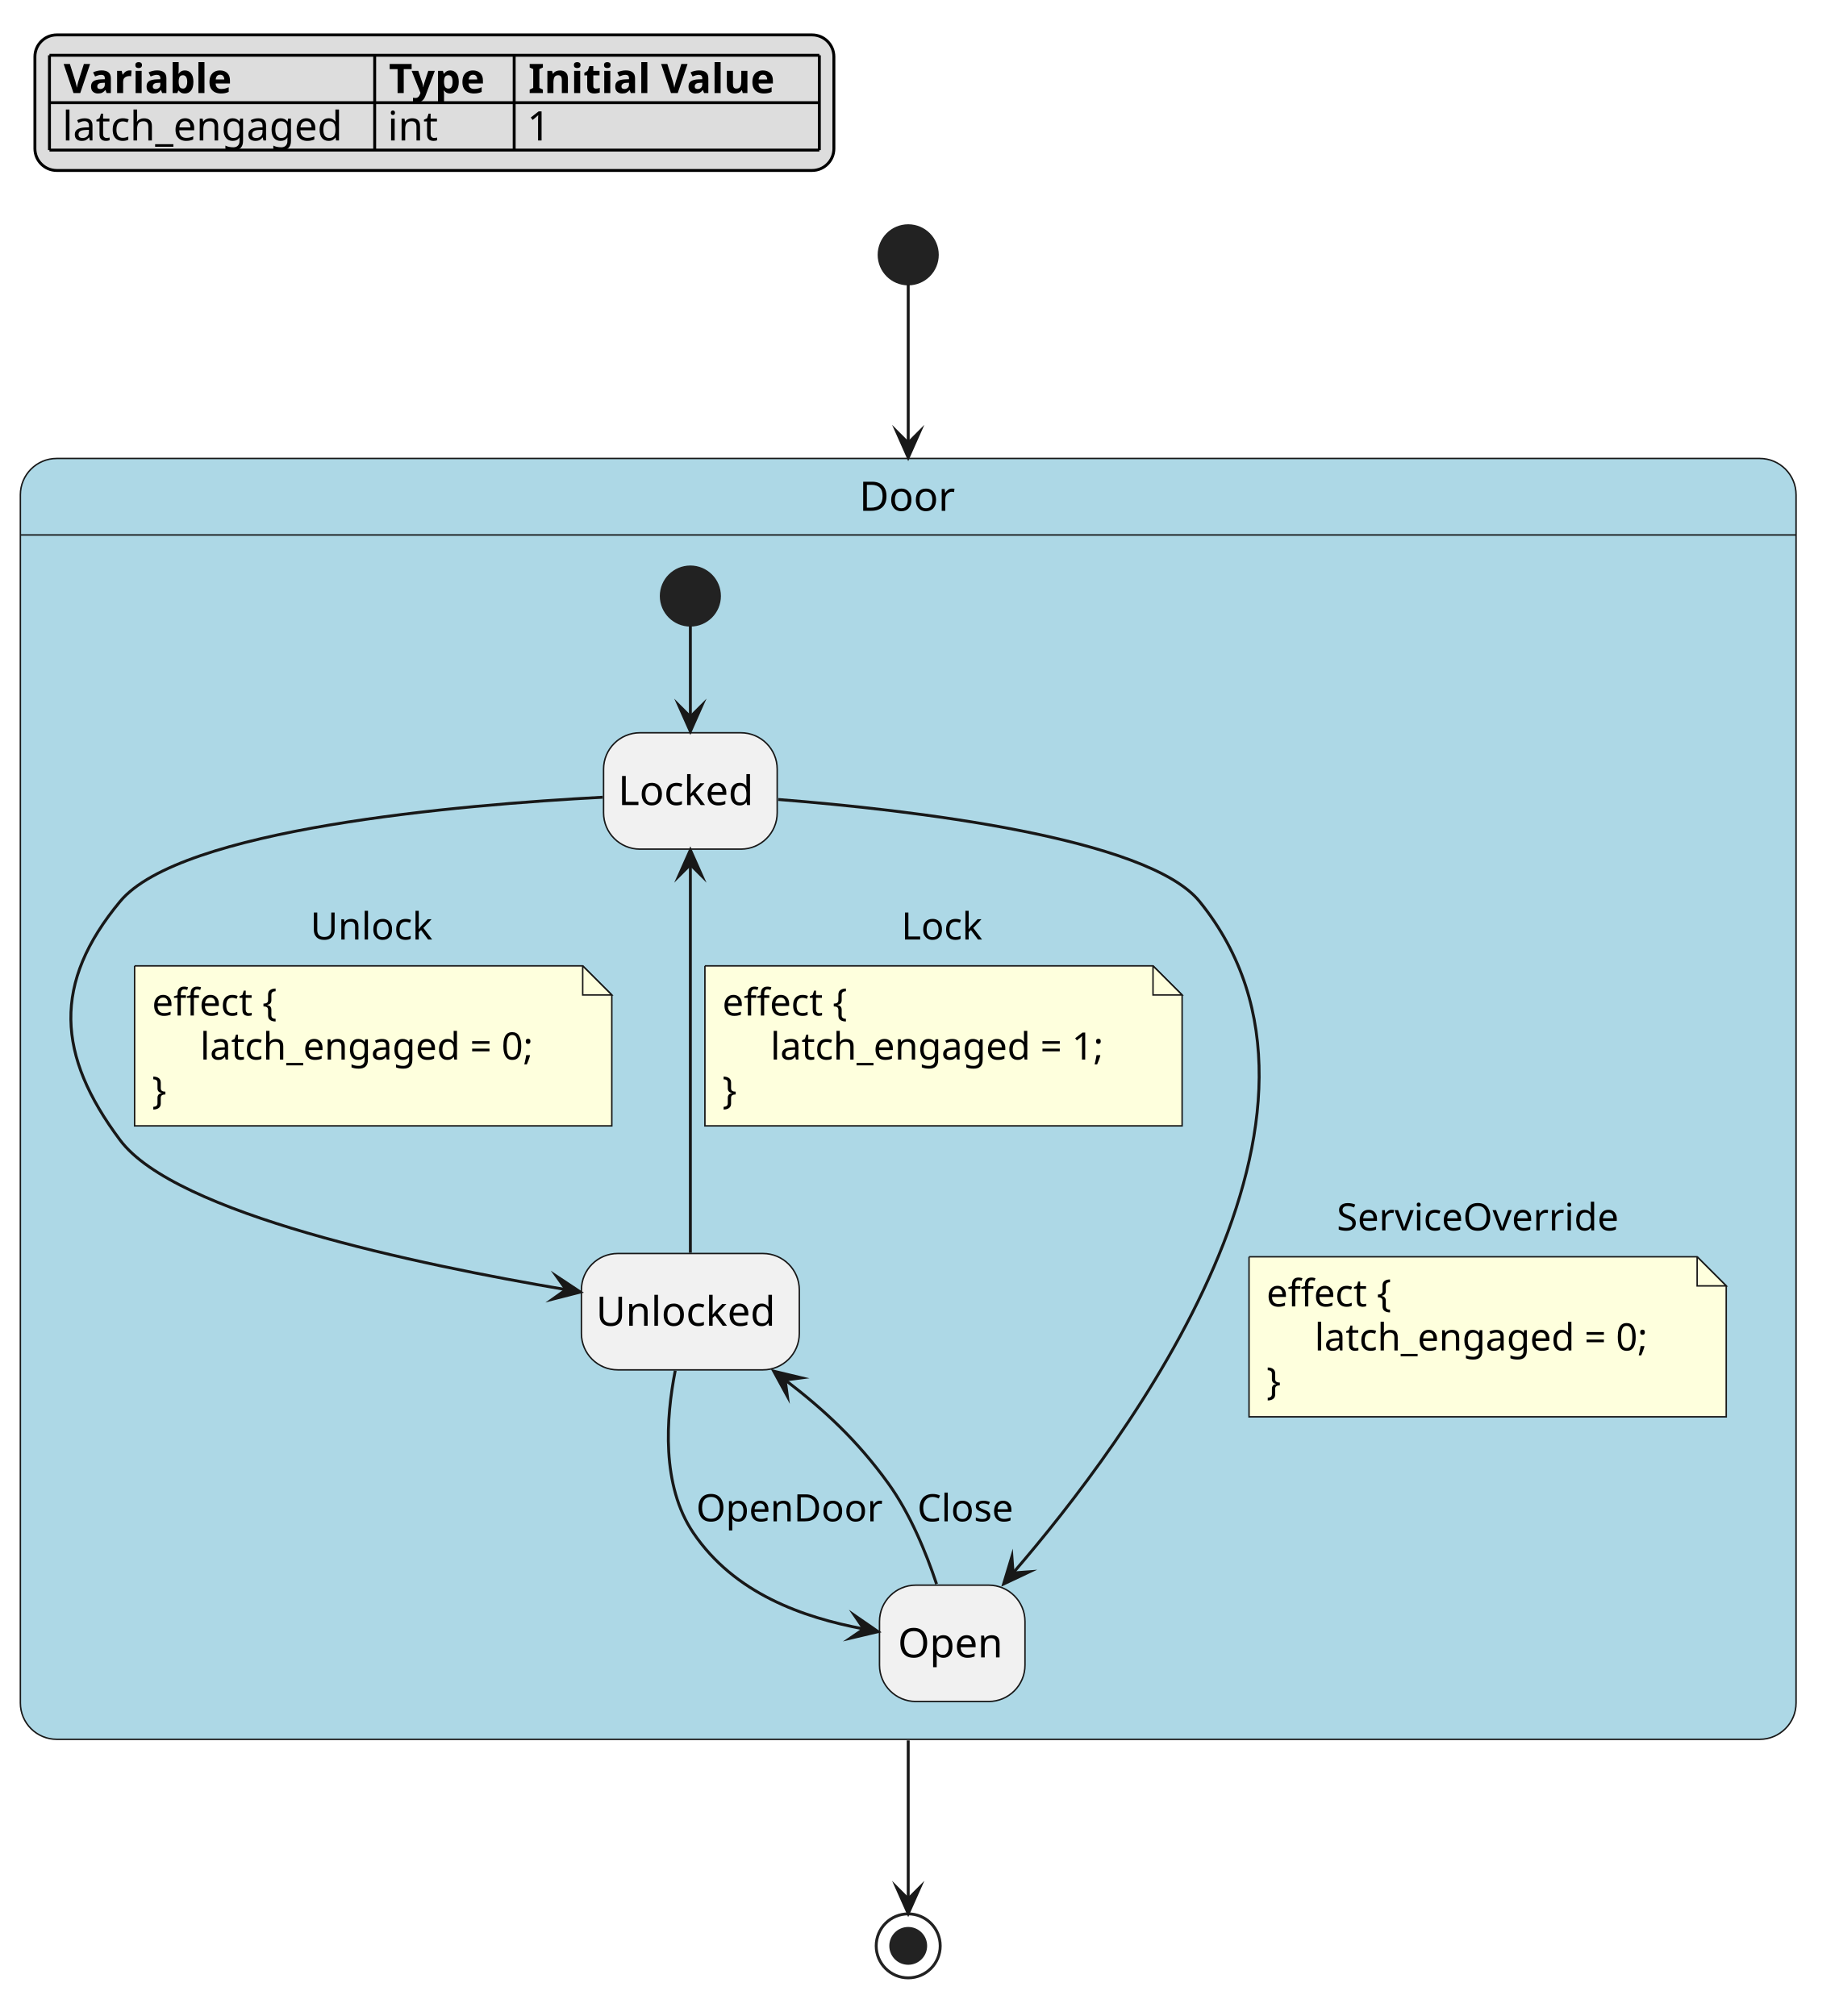
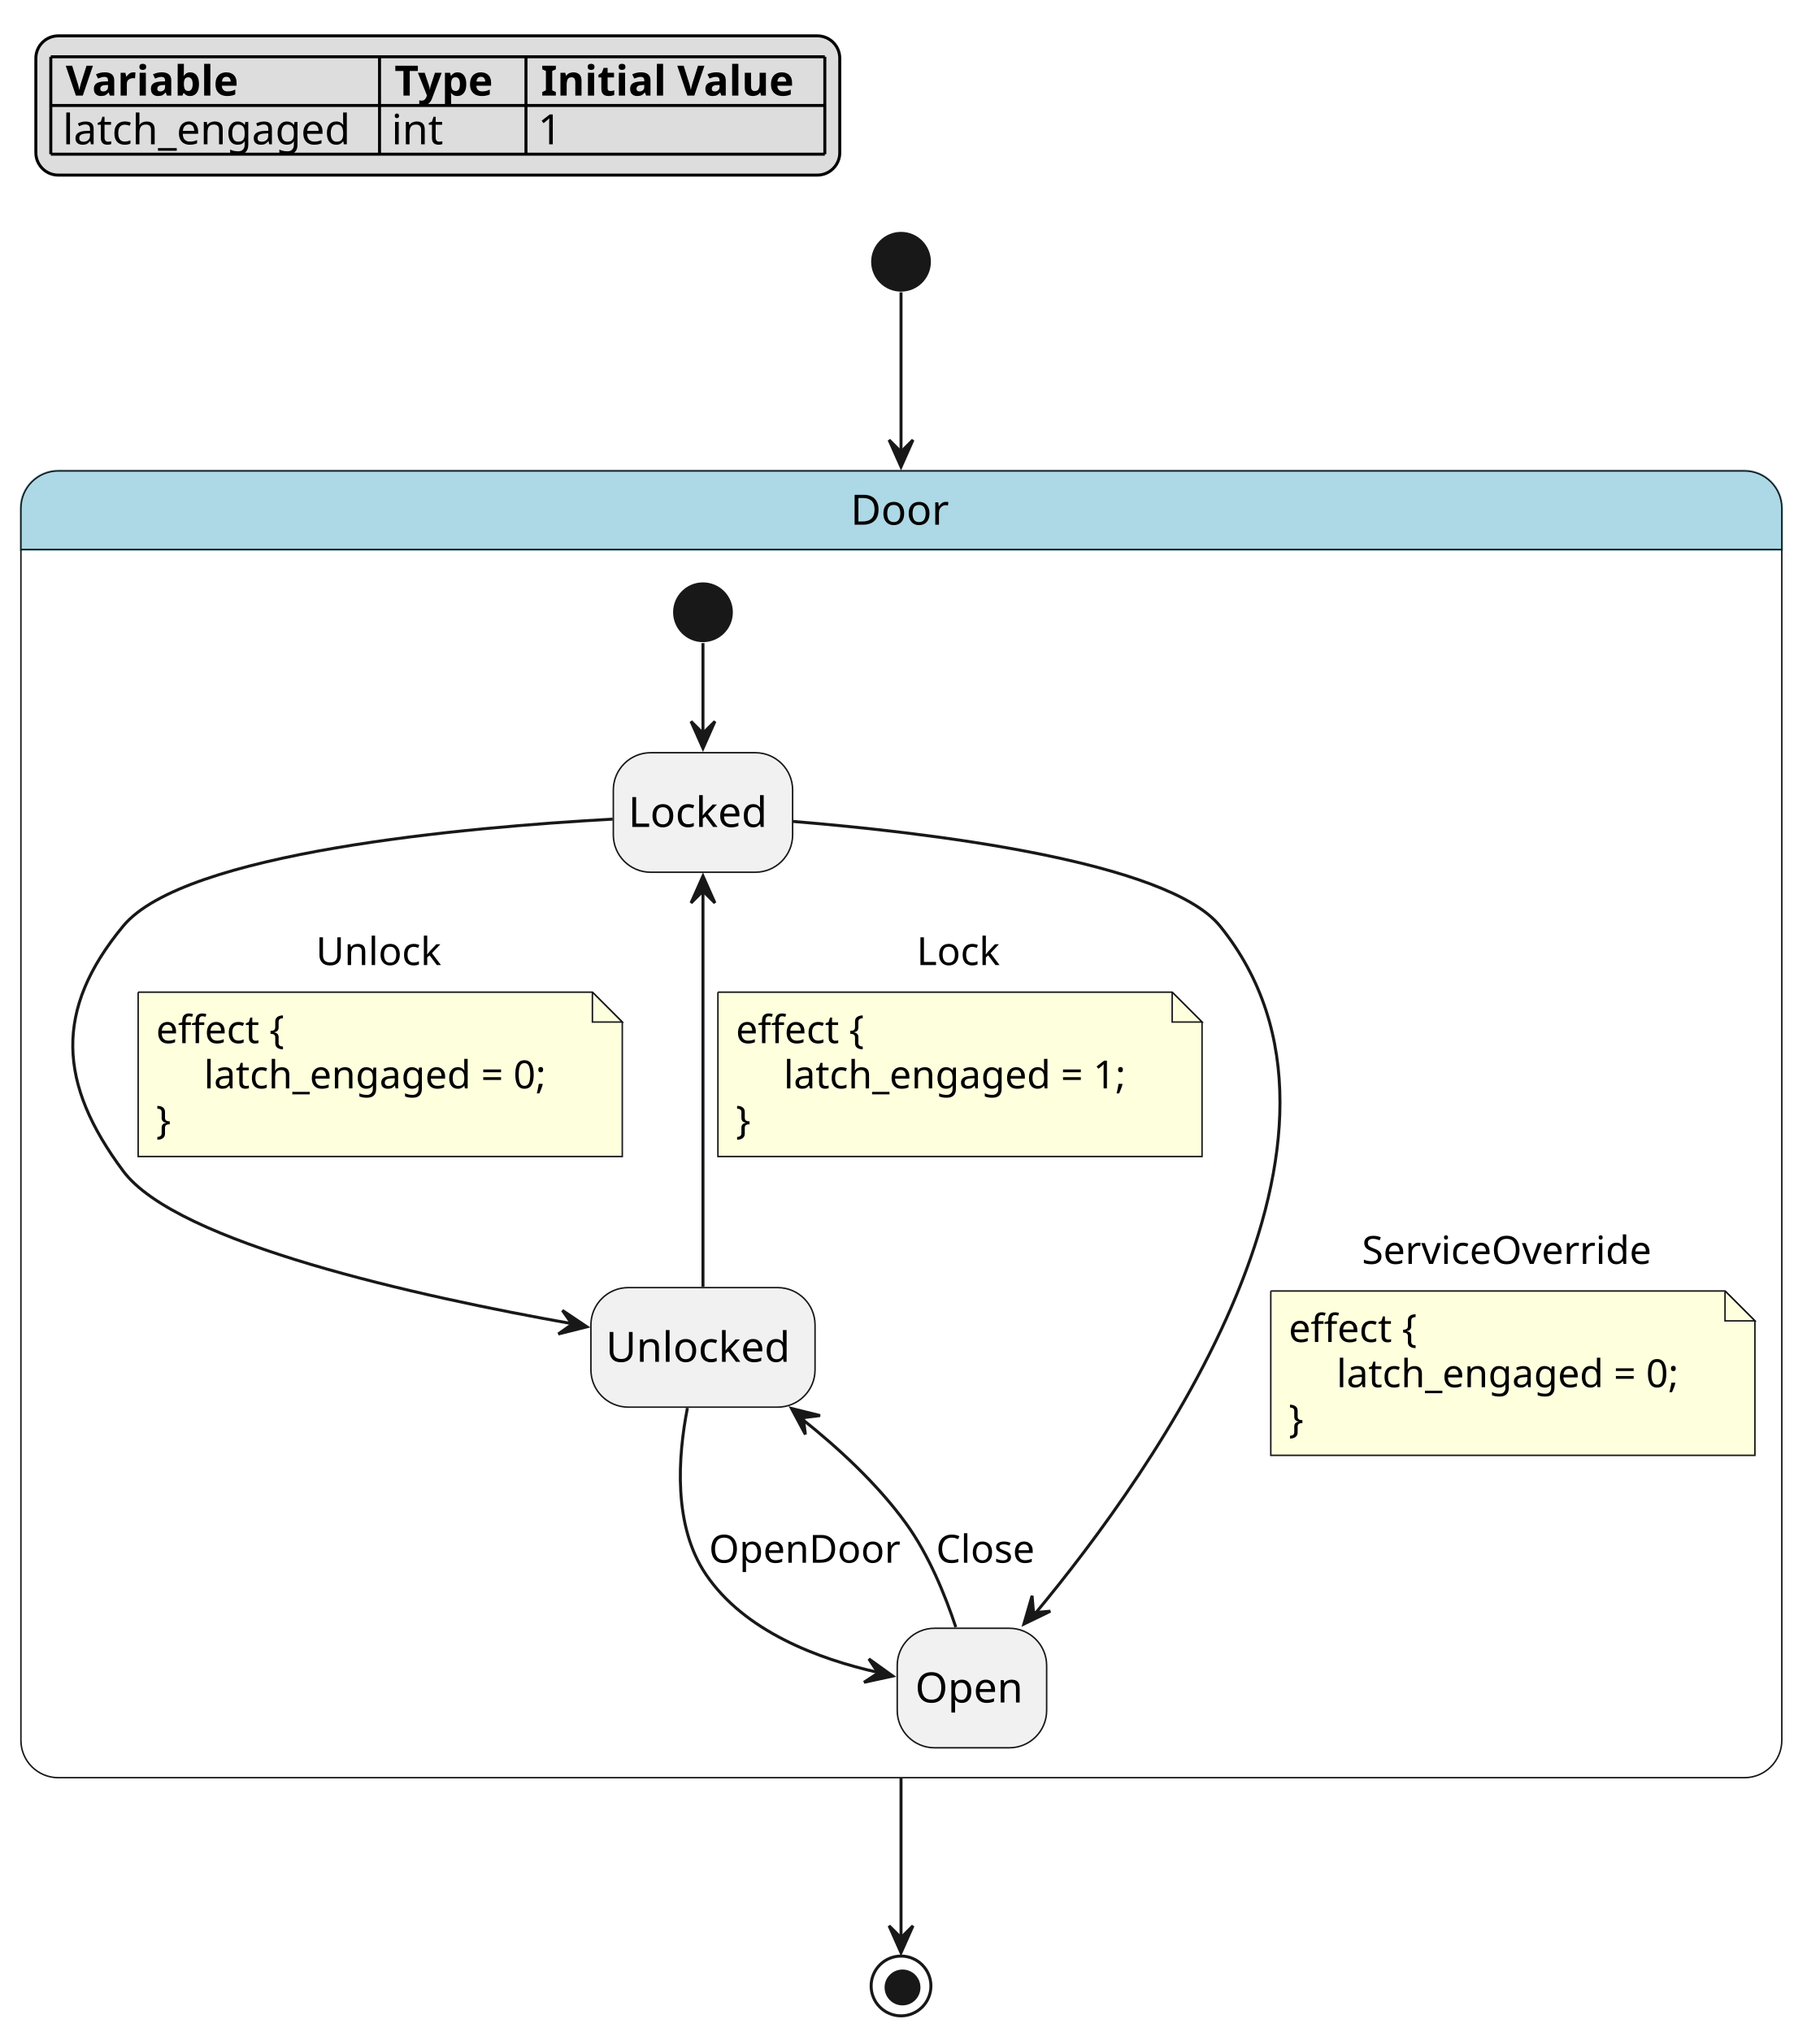
- <svg xmlns="http://www.w3.org/2000/svg" version="1.1" data-diagram-type="STATE" style="width:632px;height:693px;background:#FFFFFF;" width="632px" height="693px" viewBox="0 0 632 693" zoomAndPan="magnify" preserveAspectRatio="none" contentStyleType="text/css">
+ <svg xmlns="http://www.w3.org/2000/svg" contentStyleType="text/css" height="680px" preserveAspectRatio="none" style="width:609px;height:680px;background:#FFFFFF;" version="1.1" viewBox="0 0 609 680" width="609px" zoomAndPan="magnify">
  <defs />
-   <g font-family="sans-serif" lengthAdjust="spacing">
-     <g class="legend" data-source-line="10">
-       <rect x="12" y="12" width="274.585" height="46.594" fill="#DDD" style="stroke:#000;stroke-width:1;" rx="7.5" ry="7.5" />
-       <text x="21.874" y="31.995" fill="#000" font-size="14" textLength="65.748" font-weight="700">Variable</text>
-       <text x="133.642" y="31.995" fill="#000" font-size="14" textLength="38.192" font-weight="700">Type</text>
-       <text x="181.582" y="31.995" fill="#000" font-size="14" textLength="95.129" font-weight="700">Initial Value</text>
-       <text x="21.45" y="48.292" fill="#000" font-size="14" textLength="102.867">latch_engaged</text>
-       <text x="133.218" y="48.292" fill="#000" font-size="14" textLength="18.252">int</text>
-       <text x="181.158" y="48.292" fill="#000" font-size="14">1</text>
-       <line x1="17" y1="19" x2="281.585" y2="19" style="stroke:#000;stroke-width:1;" />
-       <line x1="17" y1="35.297" x2="281.585" y2="35.297" style="stroke:#000;stroke-width:1;" />
-       <line x1="17" y1="51.594" x2="281.585" y2="51.594" style="stroke:#000;stroke-width:1;" />
-       <line x1="17" y1="19" x2="17" y2="51.594" style="stroke:#000;stroke-width:1;" />
-       <line x1="128.768" y1="19" x2="128.768" y2="51.594" style="stroke:#000;stroke-width:1;" />
-       <line x1="176.708" y1="19" x2="176.708" y2="51.594" style="stroke:#000;stroke-width:1;" />
-       <line x1="281.585" y1="19" x2="281.585" y2="51.594" style="stroke:#000;stroke-width:1;" />
+   <g>
+     <rect fill="#DDDDDD" height="46.594" id="_legend" rx="7.5" ry="7.5" style="stroke:#000000;stroke-width:1.0;" width="269" x="12" y="12" />
+     <text fill="#000000" font-family="sans-serif" font-size="14" font-weight="bold" lengthAdjust="spacing" textLength="64" x="22" y="31.995">Variable</text>
+     <text fill="#000000" font-family="sans-serif" font-size="14" font-weight="bold" lengthAdjust="spacing" textLength="39" x="132" y="31.995">Type</text>
+     <text fill="#000000" font-family="sans-serif" font-size="14" font-weight="bold" lengthAdjust="spacing" textLength="90" x="181" y="31.995">Initial Value</text>
+     <text fill="#000000" font-family="sans-serif" font-size="14" lengthAdjust="spacing" textLength="102" x="21" y="48.292">latch_engaged</text>
+     <text fill="#000000" font-family="sans-serif" font-size="14" lengthAdjust="spacing" textLength="17" x="131" y="48.292">int</text>
+     <text fill="#000000" font-family="sans-serif" font-size="14" lengthAdjust="spacing" textLength="9" x="180" y="48.292">1</text>
+     <line style="stroke:#000000;stroke-width:1.0;" x1="17" x2="276" y1="19" y2="19" />
+     <line style="stroke:#000000;stroke-width:1.0;" x1="17" x2="276" y1="35.297" y2="35.297" />
+     <line style="stroke:#000000;stroke-width:1.0;" x1="17" x2="276" y1="51.594" y2="51.594" />
+     <line style="stroke:#000000;stroke-width:1.0;" x1="17" x2="17" y1="19" y2="51.594" />
+     <line style="stroke:#000000;stroke-width:1.0;" x1="127" x2="127" y1="19" y2="51.594" />
+     <line style="stroke:#000000;stroke-width:1.0;" x1="176" x2="176" y1="19" y2="51.594" />
+     <line style="stroke:#000000;stroke-width:1.0;" x1="276" x2="276" y1="19" y2="51.594" />
+     <path d="M19.5,157.594 L583.73,157.594 A12.5,12.5 0 0 1 596.23,170.094 L596.23,183.891 L7,183.891 L7,170.094 A12.5,12.5 0 0 1 19.5,157.594 " fill="#ADD8E6" style="stroke:#ADD8E6;stroke-width:1.0;" />
+     <rect fill="none" height="437.297" rx="12.5" ry="12.5" style="stroke:#181818;stroke-width:0.5;" width="589.23" x="7" y="157.594" />
+     <line style="stroke:#181818;stroke-width:0.5;" x1="7" x2="596.23" y1="183.891" y2="183.891" />
+     <text fill="#000000" font-family="sans-serif" font-size="14" lengthAdjust="spacing" textLength="34" x="284.615" y="175.589">Door</text>
+     <rect fill="#F1F1F1" height="40" rx="12.5" ry="12.5" style="stroke:#181818;stroke-width:0.5;" width="60" x="205.23" y="251.891" />
+     <text fill="#000000" font-family="sans-serif" font-size="14" lengthAdjust="spacing" textLength="50" x="210.23" y="276.737">Locked</text>
+     <rect fill="#F1F1F1" height="40" rx="12.5" ry="12.5" style="stroke:#181818;stroke-width:0.5;" width="75" x="197.73" y="430.891" />
+     <text fill="#000000" font-family="sans-serif" font-size="14" lengthAdjust="spacing" textLength="65" x="202.73" y="455.737">Unlocked</text>
+     <rect fill="#F1F1F1" height="40" rx="12.5" ry="12.5" style="stroke:#181818;stroke-width:0.5;" width="50" x="300.23" y="544.891" />
+     <text fill="#000000" font-family="sans-serif" font-size="14" lengthAdjust="spacing" textLength="38" x="306.23" y="569.737">Open</text>
+     <ellipse cx="235.23" cy="204.891" fill="#181818" rx="10" ry="10" style="stroke:none;stroke-width:1.0;" />
+     <g id="link_*start*door_door__locked">
+       <path d="M235.23,215.201 C235.23,223.141 235.23,234.931 235.23,245.621 " fill="none" id="*start*door-to-door__locked" style="stroke:#181818;stroke-width:1.0;" />
+       <polygon fill="#181818" points="235.23,250.411,239.23,241.411,235.23,245.411,231.23,241.411,235.23,250.411" style="stroke:#181818;stroke-width:1.0;" />
    </g>
-     <g class="entity" data-qualified-name="door" id="ent0001" data-source-line="15">
-       <path d="M19.5,157.594 L604.76,157.594 A12.5,12.5 0 0 1 617.26,170.094 L617.26,183.891 L7,183.891 L7,170.094 A12.5,12.5 0 0 1 19.5,157.594" fill="#ADD8E6" />
-       <path d="M7,183.891 L617.26,183.891 L617.26,585.391 A12.5,12.5 0 0 1 604.76,597.891 L19.5,597.891 A12.5,12.5 0 0 1 7,585.391 L7,183.891" fill="#ADD8E6" />
-       <rect x="7" y="157.594" width="610.26" height="440.297" fill="none" style="stroke:#181818;stroke-width:0.5;" rx="12.5" ry="12.5" />
-       <line x1="7" y1="183.891" x2="617.26" y2="183.891" style="stroke:#181818;stroke-width:0.5;" />
-       <text x="295.297" y="175.589" fill="#000" font-size="14" textLength="33.667">Door</text>
-       <rect x="207.43" y="251.891" width="59.67" height="40" fill="#F1F1F1" style="stroke:#181818;stroke-width:0.5;" rx="12.5" ry="12.5" />
-       <text x="212.43" y="276.737" fill="#000" font-size="14" textLength="49.67">Locked</text>
-       <rect x="199.82" y="430.891" width="74.88" height="40" fill="#F1F1F1" style="stroke:#181818;stroke-width:0.5;" rx="12.5" ry="12.5" />
-       <text x="204.82" y="455.737" fill="#000" font-size="14" textLength="64.88">Unlocked</text>
-       <rect x="302.26" y="544.891" width="50" height="40" fill="#F1F1F1" style="stroke:#181818;stroke-width:0.5;" rx="12.5" ry="12.5" />
-       <text x="308.564" y="569.737" fill="#000" font-size="14" textLength="37.393">Open</text>
-       <g class="start_entity" data-qualified-name="door..start.door" id="ent0005" data-source-line="19">
-         <ellipse cx="237.26" cy="204.891" rx="10" ry="10" fill="#222" style="stroke:#222;stroke-width:1;" />
-       </g>
-       <g class="link" data-entity-1="ent0005" data-entity-2="ent0002" id="lnk6" data-source-line="19" data-link-type="dependency">
-         <path d="M237.26,215.201 C237.26,224.611 237.26,234.431 237.26,246.411" style="stroke:#181818;stroke-width:1;" fill="none" id="*start*door-to-door__locked" />
-         <polygon points="237.26,251.411,241.26,242.411,237.26,246.411,233.26,242.411,237.26,251.411" fill="#181818" style="stroke:#181818;stroke-width:1;stroke-linejoin:miter;stroke-miterlimit:10;" />
-       </g>
-       <g class="link" data-entity-1="ent0002" data-entity-2="ent0003" id="lnk7" data-source-line="20" data-link-type="dependency">
-         <path d="M207.12,274.051 C157.49,276.671 61.98,284.901 41.26,309.891 C18,337.951 19.45,362.691 41.26,391.891 C60.21,417.261 143.1,434.618 194.53,443.308" style="stroke:#181818;stroke-width:1;" fill="none" id="door__locked-to-door__unlocked" />
-         <polygon points="199.46,444.141,191.252,438.697,194.53,443.308,189.919,446.585,199.46,444.141" fill="#181818" style="stroke:#181818;stroke-width:1;stroke-linejoin:miter;stroke-miterlimit:10;" />
-         <text x="106.691" y="322.958" fill="#000" font-size="13" textLength="43.996">Unlock</text>
-         <path d="M46.26,332.023 L46.26,387.023 L210.26,387.023 L210.26,342.023 L200.26,332.023 L46.26,332.023" style="stroke:#181818;stroke-width:0.5;" fill="#FEFFDD" />
-         <path d="M200.26,332.023 L200.26,342.023 L210.26,342.023 L200.26,332.023" style="stroke:#181818;stroke-width:0.5;" fill="#FEFFDD" />
-         <text x="52.26" y="349.09" fill="#000" font-size="13" textLength="49.797">effect {</text>
-         <text x="68.789" y="364.223" fill="#000" font-size="13" textLength="127.328">latch_engaged = 0;</text>
-         <text x="52.26" y="379.356" fill="#000" font-size="13">}</text>
-       </g>
-       <g class="link" data-entity-1="ent0003" data-entity-2="ent0004" id="lnk8" data-source-line="26" data-link-type="dependency">
-         <path d="M232.06,471.171 C228.87,487.441 227.24,510.611 238.26,526.891 C252.42,547.811 275.927,556.003 296.857,559.953" style="stroke:#181818;stroke-width:1;" fill="none" id="door__unlocked-to-door__open" />
-         <polygon points="301.77,560.881,293.668,555.281,296.857,559.953,292.184,563.142,301.77,560.881" fill="#181818" style="stroke:#181818;stroke-width:1;stroke-linejoin:miter;stroke-miterlimit:10;" />
-         <text x="239.26" y="522.958" fill="#000" font-size="13" textLength="65.984">OpenDoor</text>
-       </g>
-       <g class="link" data-entity-1="ent0004" data-entity-2="ent0003" id="lnk9" data-source-line="27" data-link-type="dependency">
-         <path d="M321.87,544.511 C318.26,533.681 312.79,520.311 305.26,509.891 C294.54,495.051 283.22,484.61 269.86,474.38" style="stroke:#181818;stroke-width:1;" fill="none" id="door__open-to-door__unlocked" />
-         <polygon points="265.89,471.341,270.604,479.988,269.86,474.38,275.468,473.636,265.89,471.341" fill="#181818" style="stroke:#181818;stroke-width:1;stroke-linejoin:miter;stroke-miterlimit:10;" />
-         <text x="315.26" y="522.958" fill="#000" font-size="13" textLength="35.414">Close</text>
-       </g>
-       <g class="link" data-entity-1="ent0003" data-entity-2="ent0002" id="lnk10" data-source-line="28" data-link-type="dependency">
-         <path d="M237.26,430.631 C237.26,396.601 237.26,331.221 237.26,297.171" style="stroke:#181818;stroke-width:1;" fill="none" id="door__unlocked-to-door__locked" />
-         <polygon points="237.26,292.171,233.26,301.171,237.26,297.171,241.26,301.171,237.26,292.171" fill="#181818" style="stroke:#181818;stroke-width:1;stroke-linejoin:miter;stroke-miterlimit:10;" />
-         <text x="309.752" y="322.958" fill="#000" font-size="13" textLength="29.872">Lock</text>
-         <path d="M242.26,332.023 L242.26,387.023 L406.26,387.023 L406.26,342.023 L396.26,332.023 L242.26,332.023" style="stroke:#181818;stroke-width:0.5;" fill="#FEFFDD" />
-         <path d="M396.26,332.023 L396.26,342.023 L406.26,342.023 L396.26,332.023" style="stroke:#181818;stroke-width:0.5;" fill="#FEFFDD" />
-         <text x="248.26" y="349.09" fill="#000" font-size="13" textLength="49.797">effect {</text>
-         <text x="264.789" y="364.223" fill="#000" font-size="13" textLength="127.328">latch_engaged = 1;</text>
-         <text x="248.26" y="379.356" fill="#000" font-size="13">}</text>
-       </g>
-       <g class="link" data-entity-1="ent0002" data-entity-2="ent0004" id="lnk11" data-source-line="34" data-link-type="dependency">
-         <path d="M267.47,274.821 C312.63,278.391 394.37,287.821 412.26,309.891 C471.41,382.861 387.555,495.034 348.175,540.704" style="stroke:#181818;stroke-width:1;" fill="none" id="door__locked-to-door__open" />
-         <polygon points="344.91,544.491,353.817,540.287,348.175,540.704,347.758,535.063,344.91,544.491" fill="#181818" style="stroke:#181818;stroke-width:1;stroke-linejoin:miter;stroke-miterlimit:10;" />
-         <text x="459.428" y="422.958" fill="#000" font-size="13" textLength="104.521">ServiceOverride</text>
-         <path d="M429.26,432.023 L429.26,487.023 L593.26,487.023 L593.26,442.023 L583.26,432.023 L429.26,432.023" style="stroke:#181818;stroke-width:0.5;" fill="#FEFFDD" />
-         <path d="M583.26,432.023 L583.26,442.023 L593.26,442.023 L583.26,432.023" style="stroke:#181818;stroke-width:0.5;" fill="#FEFFDD" />
-         <text x="435.26" y="449.09" fill="#000" font-size="13" textLength="49.797">effect {</text>
-         <text x="451.789" y="464.223" fill="#000" font-size="13" textLength="127.328">latch_engaged = 0;</text>
-         <text x="435.26" y="479.356" fill="#000" font-size="13">}</text>
-       </g>
+     <g id="link_door__locked_door__unlocked">
+       <path d="M205,274.121 C155.76,276.831 61.66,285.191 41.23,309.891 C18,337.971 19.46,362.661 41.23,391.891 C59.22,416.051 140.08,433.861 191.56,442.991 " fill="none" id="door__locked-to-door__unlocked" style="stroke:#181818;stroke-width:1.0;" />
+       <polygon fill="#181818" points="196.38,444.011,188.198,438.528,191.454,443.154,186.828,446.409,196.38,444.011" style="stroke:#181818;stroke-width:1.0;" />
+       <text fill="#000000" font-family="sans-serif" font-size="13" lengthAdjust="spacing" textLength="43" x="105.73" y="322.957">Unlock</text>
+       <path d="M46.23,332.023 L46.23,387.023 L208.23,387.023 L208.23,342.023 L198.23,332.023 L46.23,332.023 " fill="#FEFFDD" style="stroke:#181818;stroke-width:0.5;" />
+       <path d="M198.23,332.023 L198.23,342.023 L208.23,342.023 L198.23,332.023 " fill="#FEFFDD" style="stroke:#181818;stroke-width:0.5;" />
+       <text fill="#000000" font-family="sans-serif" font-size="13" lengthAdjust="spacing" textLength="48" x="52.23" y="349.09">effect {</text>
+       <text fill="#000000" font-family="sans-serif" font-size="13" lengthAdjust="spacing" textLength="125" x="68.23" y="364.223">latch_engaged = 0;</text>
+       <text fill="#000000" font-family="sans-serif" font-size="13" lengthAdjust="spacing" textLength="8" x="52.23" y="379.356">}</text>
    </g>
-     <g class="start_entity" data-qualified-name=".start." id="ent0012" data-source-line="41">
-       <ellipse cx="312.13" cy="87.594" rx="10" ry="10" fill="#222" style="stroke:#222;stroke-width:1;" />
+     <g id="link_door__unlocked_door__open">
+       <path d="M230.03,471.171 C226.84,487.441 225.2,510.611 236.23,526.891 C249.12,545.931 273.82,555.191 293.93,559.691 " fill="none" id="door__unlocked-to-door__open" style="stroke:#181818;stroke-width:1.0;" />
+       <polygon fill="#181818" points="298.74,560.881,290.738,555.139,293.844,559.867,289.116,562.973,298.74,560.881" style="stroke:#181818;stroke-width:1.0;" />
+       <text fill="#000000" font-family="sans-serif" font-size="13" lengthAdjust="spacing" textLength="65" x="237.23" y="522.957">OpenDoor</text>
    </g>
-     <g class="end_entity" data-qualified-name=".end." id="ent0014" data-source-line="42">
-       <ellipse cx="312.13" cy="668.894" rx="11" ry="11" fill="none" style="stroke:#222;stroke-width:1;" />
-       <ellipse cx="312.13" cy="668.894" rx="6" ry="6" fill="#222" style="stroke:#222;stroke-width:1;" />
+     <g id="link_door__open_door__unlocked">
+       <path d="M319.83,544.511 C316.23,533.681 310.76,520.311 303.23,509.891 C293.68,496.671 280.51,484.531 268.3,474.811 " fill="none" id="door__open-to-door__unlocked" style="stroke:#181818;stroke-width:1.0;" />
+       <polygon fill="#181818" points="264.85,471.341,269.492,480.027,268.795,474.413,274.408,473.716,264.85,471.341" style="stroke:#181818;stroke-width:1.0;" />
+       <text fill="#000000" font-family="sans-serif" font-size="13" lengthAdjust="spacing" textLength="35" x="313.23" y="522.957">Close</text>
    </g>
-     <g class="link" data-entity-1="ent0012" data-entity-2="ent0001" id="lnk13" data-source-line="41" data-link-type="dependency">
-       <path d="M312.13,97.854 C312.13,109.464 312.13,126.054 312.13,152.294" style="stroke:#181818;stroke-width:1;" fill="none" id="*start*-to-door" />
-       <polygon points="312.13,157.294,316.13,148.294,312.13,152.294,308.13,148.294,312.13,157.294" fill="#181818" style="stroke:#181818;stroke-width:1;stroke-linejoin:miter;stroke-miterlimit:10;" />
+     <g id="link_door__unlocked_door__locked">
+       <path d="M235.23,430.631 C235.23,398.471 235.23,333.811 235.23,298.071 " fill="none" id="door__unlocked-to-door__locked" style="stroke:#181818;stroke-width:1.0;" />
+       <polygon fill="#181818" points="235.23,293.171,231.23,302.171,235.23,298.171,239.23,302.171,235.23,293.171" style="stroke:#181818;stroke-width:1.0;" />
+       <text fill="#000000" font-family="sans-serif" font-size="13" lengthAdjust="spacing" textLength="29" x="306.73" y="322.957">Lock</text>
+       <path d="M240.23,332.023 L240.23,387.023 L402.23,387.023 L402.23,342.023 L392.23,332.023 L240.23,332.023 " fill="#FEFFDD" style="stroke:#181818;stroke-width:0.5;" />
+       <path d="M392.23,332.023 L392.23,342.023 L402.23,342.023 L392.23,332.023 " fill="#FEFFDD" style="stroke:#181818;stroke-width:0.5;" />
+       <text fill="#000000" font-family="sans-serif" font-size="13" lengthAdjust="spacing" textLength="48" x="246.23" y="349.09">effect {</text>
+       <text fill="#000000" font-family="sans-serif" font-size="13" lengthAdjust="spacing" textLength="125" x="262.23" y="364.223">latch_engaged = 1;</text>
+       <text fill="#000000" font-family="sans-serif" font-size="13" lengthAdjust="spacing" textLength="8" x="246.23" y="379.356">}</text>
    </g>
-     <g class="link" data-entity-1="ent0001" data-entity-2="ent0014" id="lnk15" data-source-line="42" data-link-type="dependency">
-       <path d="M312.13,598.264 C312.13,624.294 312.13,640.844 312.13,652.784" style="stroke:#181818;stroke-width:1;" fill="none" id="door-to-*end*" />
-       <polygon points="312.13,657.784,316.13,648.784,312.13,652.784,308.13,648.784,312.13,657.784" fill="#181818" style="stroke:#181818;stroke-width:1;stroke-linejoin:miter;stroke-miterlimit:10;" />
+     <g id="link_door__locked_door__open">
+       <path d="M265.46,274.901 C310.19,278.571 390.6,288.101 408.23,309.891 C465.31,380.481 386.63,491.571 346.38,539.991 " fill="none" id="door__locked-to-door__open" style="stroke:#181818;stroke-width:1.0;" />
+       <polygon fill="#181818" points="342.61,543.481,351.47,539.179,345.833,539.658,345.354,534.022,342.61,543.481" style="stroke:#181818;stroke-width:1.0;" />
+       <text fill="#000000" font-family="sans-serif" font-size="13" lengthAdjust="spacing" textLength="101" x="455.73" y="422.957">ServiceOverride</text>
+       <path d="M425.23,432.023 L425.23,487.023 L587.23,487.023 L587.23,442.023 L577.23,432.023 L425.23,432.023 " fill="#FEFFDD" style="stroke:#181818;stroke-width:0.5;" />
+       <path d="M577.23,432.023 L577.23,442.023 L587.23,442.023 L577.23,432.023 " fill="#FEFFDD" style="stroke:#181818;stroke-width:0.5;" />
+       <text fill="#000000" font-family="sans-serif" font-size="13" lengthAdjust="spacing" textLength="48" x="431.23" y="449.09">effect {</text>
+       <text fill="#000000" font-family="sans-serif" font-size="13" lengthAdjust="spacing" textLength="125" x="447.23" y="464.223">latch_engaged = 0;</text>
+       <text fill="#000000" font-family="sans-serif" font-size="13" lengthAdjust="spacing" textLength="8" x="431.23" y="479.356">}</text>
+     </g>
+     <ellipse cx="301.5" cy="87.594" fill="#181818" rx="10" ry="10" style="stroke:none;stroke-width:1.0;" />
+     <ellipse cx="301.5" cy="664.594" fill="none" rx="10" ry="10" style="stroke:#181818;stroke-width:1.0;" />
+     <ellipse cx="302" cy="665.094" fill="#181818" rx="6" ry="6" style="stroke:none;stroke-width:1.0;" />
+     <g id="link_*start*_door">
+       <path d="M301.5,97.804 C301.5,108.534 301.5,127.834 301.5,151.454 " fill="none" id="*start*-to-door" style="stroke:#181818;stroke-width:1.0;" />
+       <polygon fill="#181818" points="301.5,156.224,305.5,147.224,301.5,151.224,297.5,147.224,301.5,156.224" style="stroke:#181818;stroke-width:1.0;" />
+     </g>
+     <g id="link_door_*end*">
+       <path d="M301.5,594.974 C301.5,617.354 301.5,636.364 301.5,648.664 " fill="none" id="door-to-*end*" style="stroke:#181818;stroke-width:1.0;" />
+       <polygon fill="#181818" points="301.5,653.464,305.5,644.464,301.5,648.464,297.5,644.464,301.5,653.464" style="stroke:#181818;stroke-width:1.0;" />
    </g>
  </g>
</svg>
